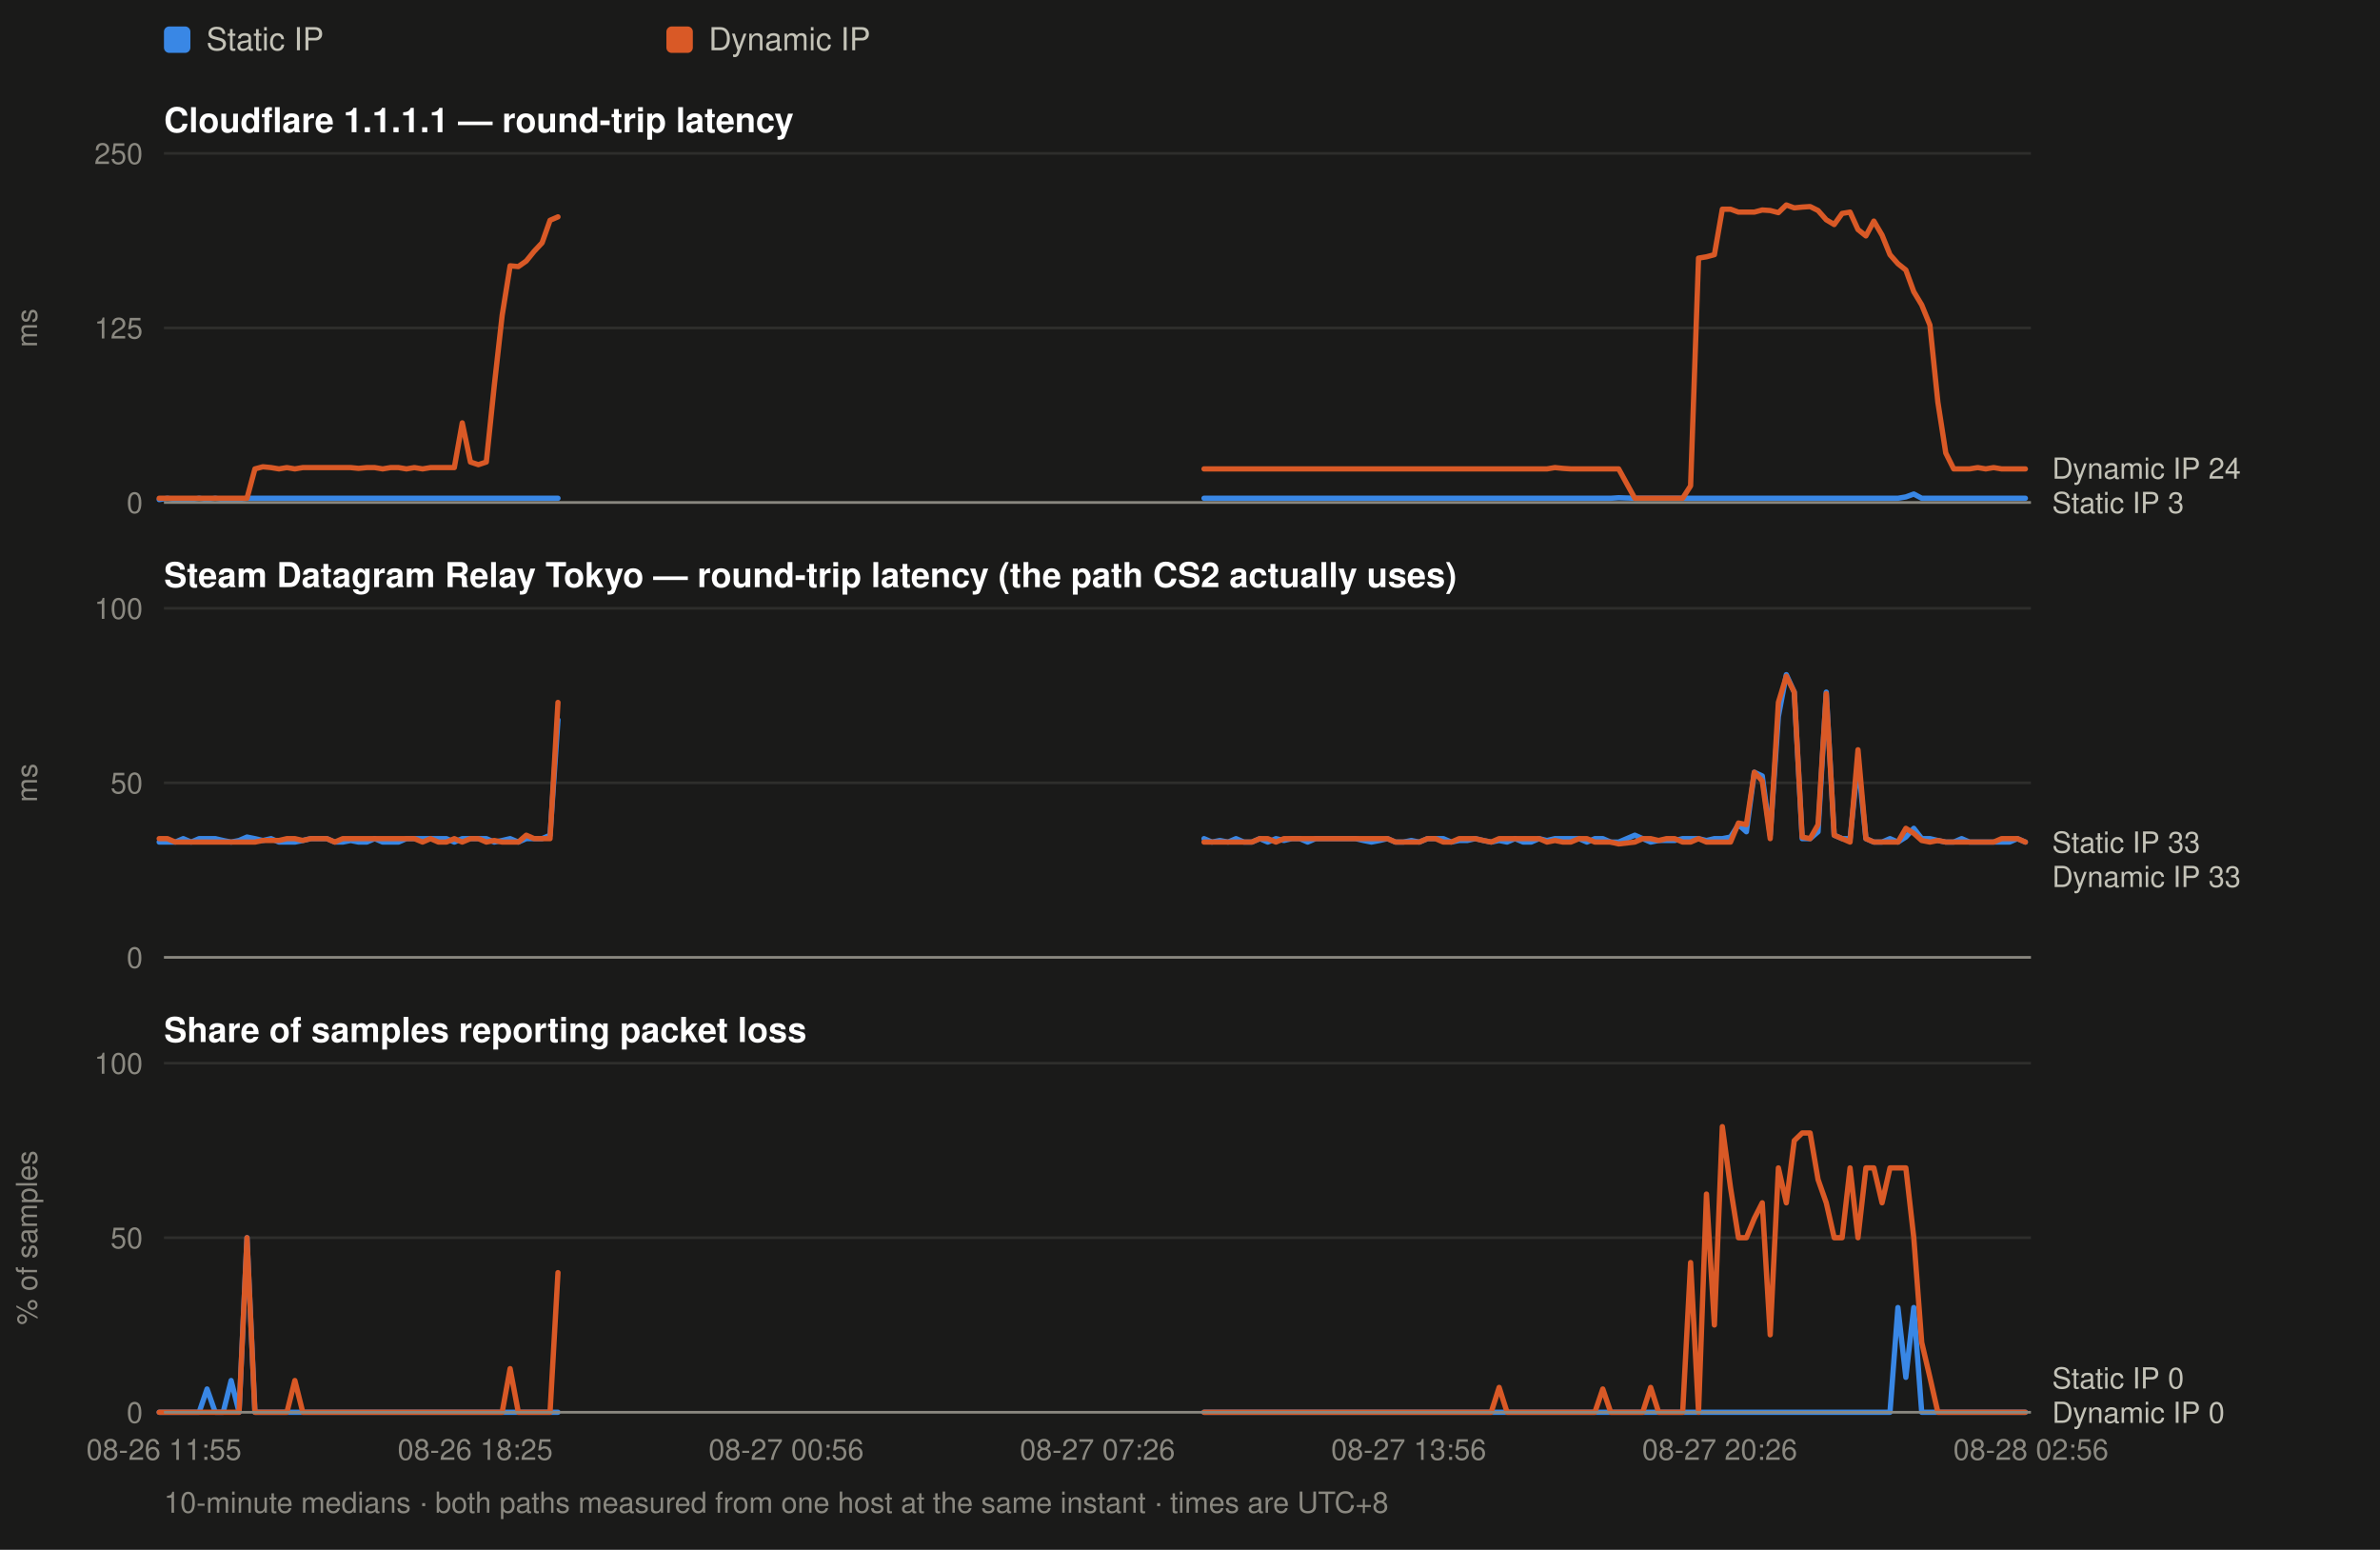
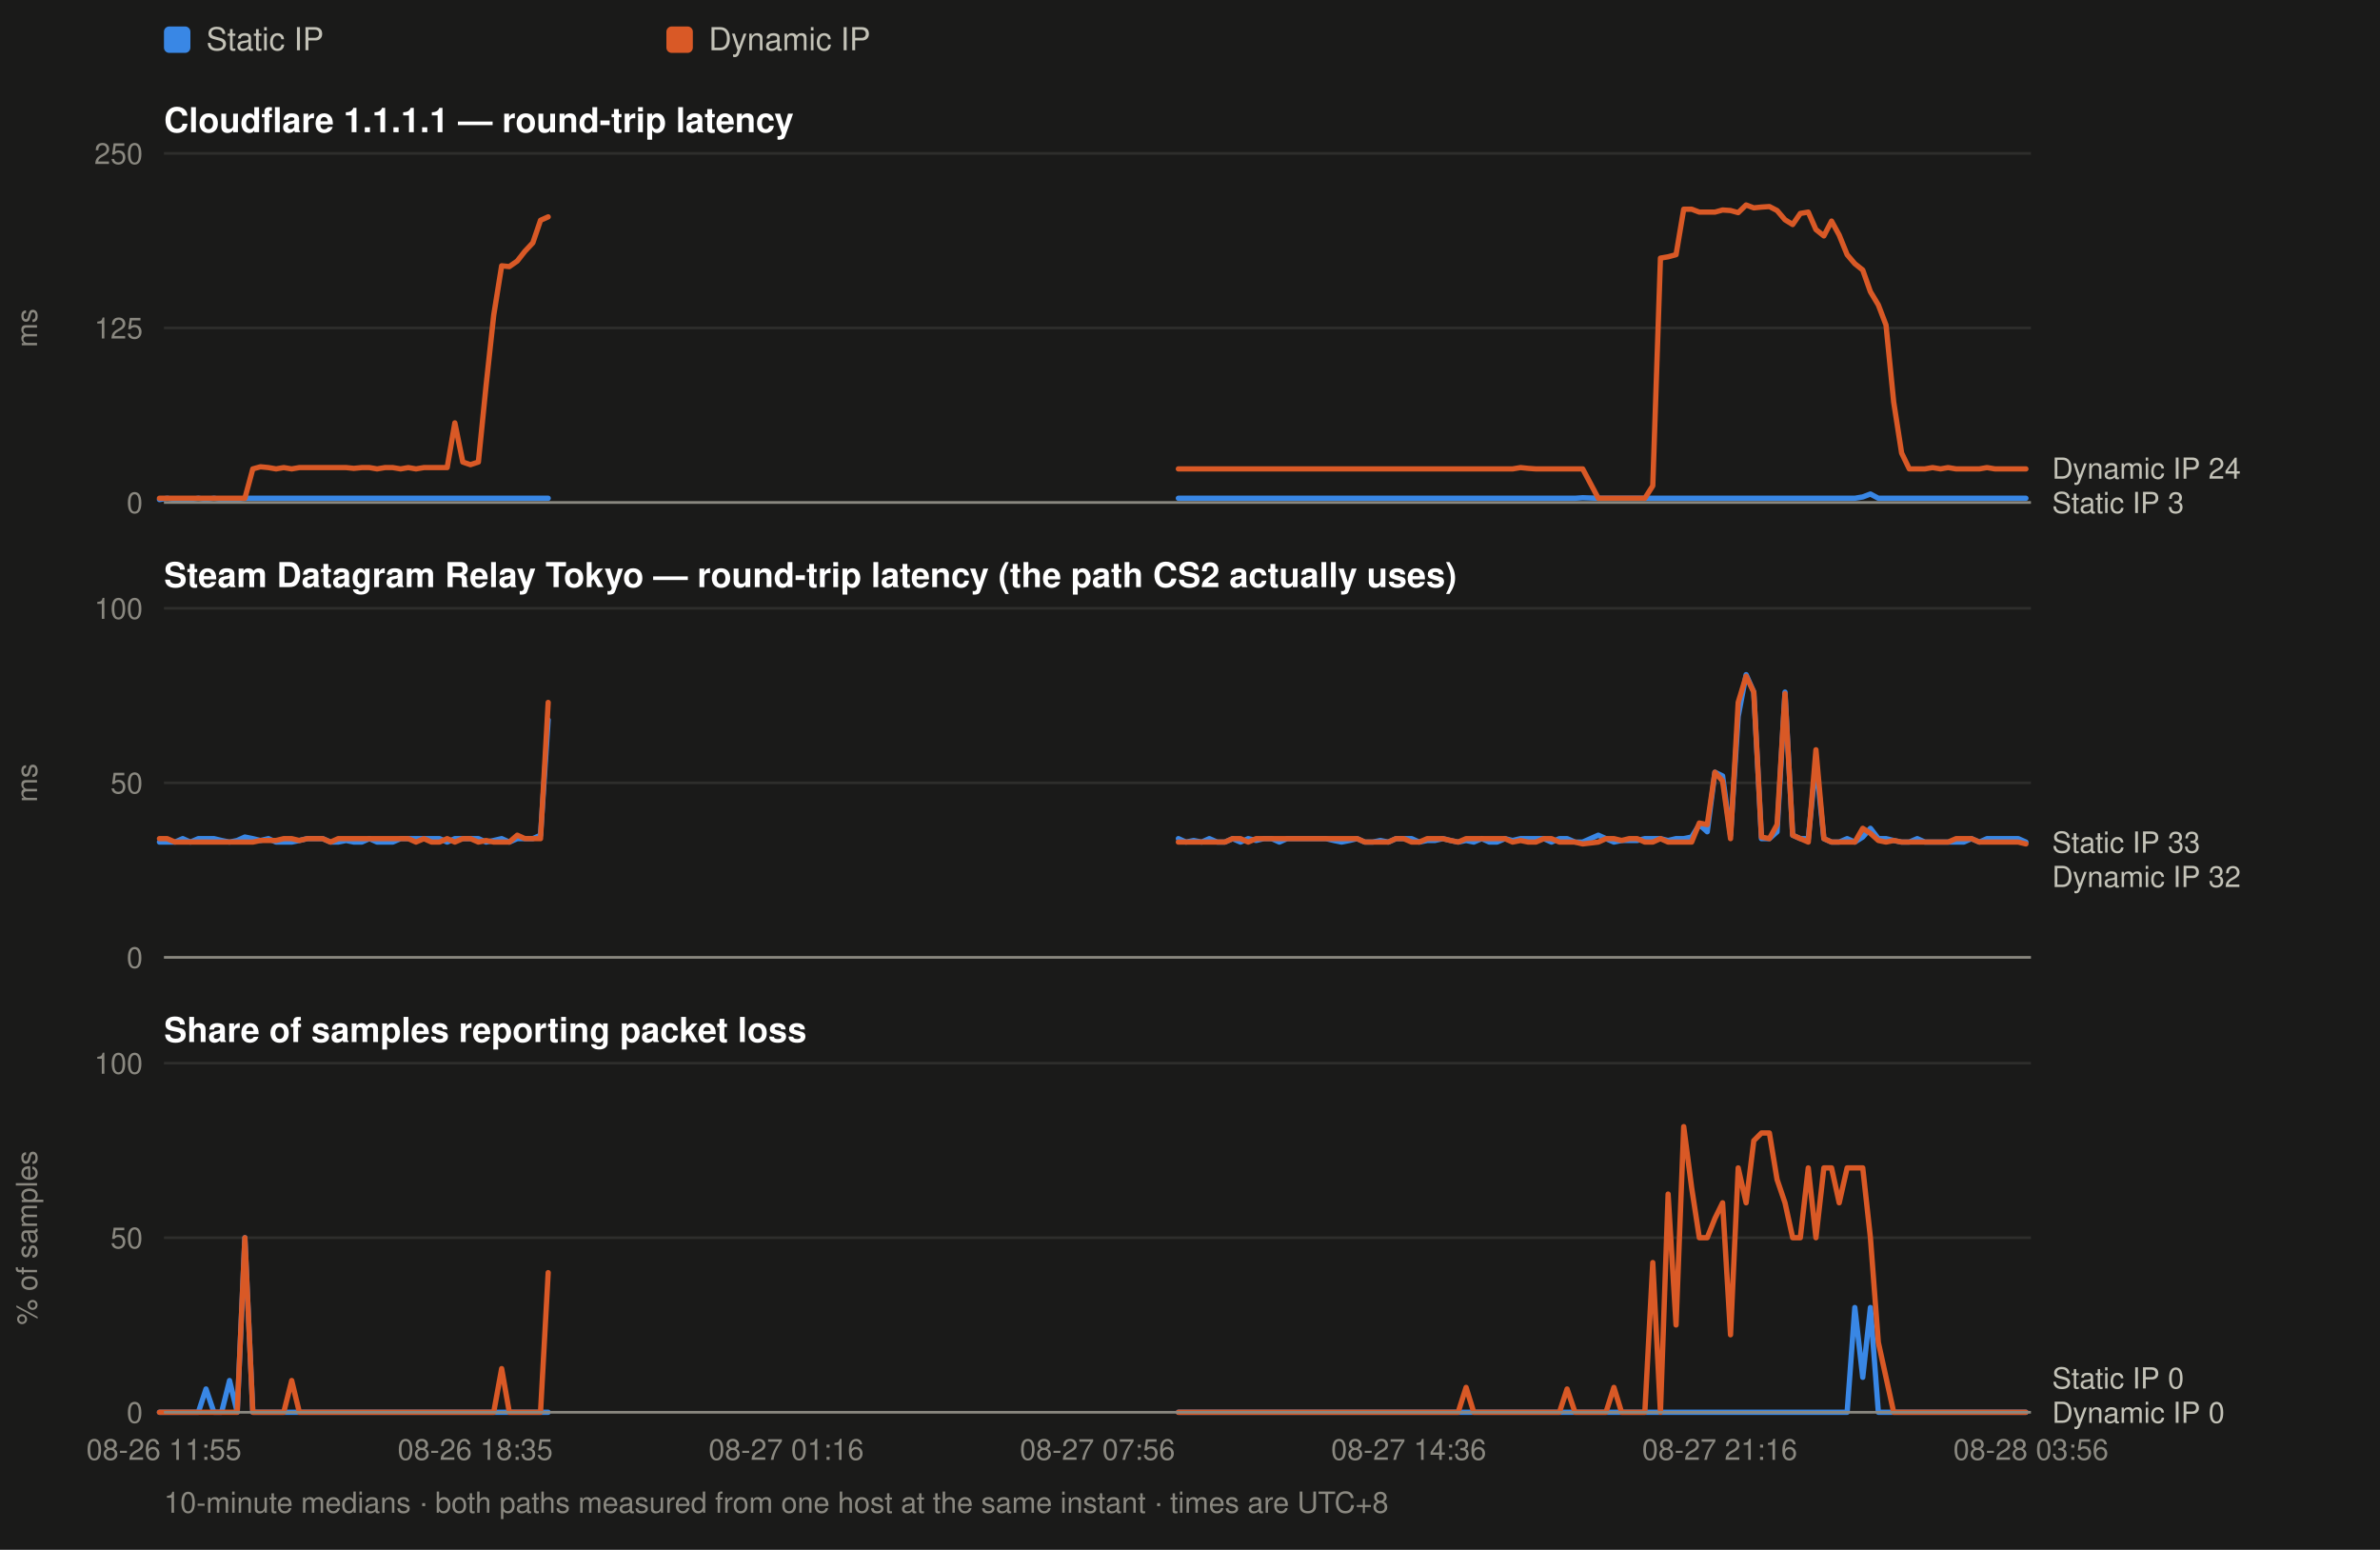
<svg xmlns="http://www.w3.org/2000/svg" width="900" height="586" viewBox="0 0 900 586" font-family="ui-sans-serif,-apple-system,Segoe UI,Helvetica,Arial,sans-serif">
  <rect width="900" height="586" fill="#1a1a19" />
  <rect x="62" y="10" width="10" height="10" rx="2" fill="#3987e5" />
  <text x="78" y="19" font-size="12" fill="#c3c2b7">Static IP</text>
  <rect x="252" y="10" width="10" height="10" rx="2" fill="#d95926" />
  <text x="268" y="19" font-size="12" fill="#c3c2b7">Dynamic IP</text>
  <text x="62" y="50" font-size="13" font-weight="600" fill="#ffffff">Cloudflare 1.1.1.1 — round-trip latency</text>
  <line x1="62" y1="190.0" x2="768" y2="190.0" stroke="#2e2e2c" stroke-width="1" />
  <text x="54" y="194.0" font-size="11" text-anchor="end" fill="#8a8880">0</text>
  <line x1="62" y1="124.0" x2="768" y2="124.0" stroke="#2e2e2c" stroke-width="1" />
  <text x="54" y="128.0" font-size="11" text-anchor="end" fill="#8a8880">125</text>
  <line x1="62" y1="58.0" x2="768" y2="58.0" stroke="#2e2e2c" stroke-width="1" />
  <text x="54" y="62.0" font-size="11" text-anchor="end" fill="#8a8880">250</text>
  <text x="14" y="124.0" font-size="11" fill="#8a8880" transform="rotate(-90 14 124.0)" text-anchor="middle">ms</text>
-   <path d="M60.2 188.9 L63.3 188.4 L66.3 188.9 L69.3 188.9 L72.3 188.9 L75.3 188.4 L78.3 188.9 L81.4 188.4 L84.4 188.9 L87.4 188.9 L90.4 188.9 L93.4 188.4 L96.4 188.4 L99.4 188.4 L102.5 188.4 L105.5 188.4 L108.5 188.4 L111.5 188.4 L114.5 188.4 L117.5 188.4 L120.6 188.4 L123.6 188.4 L126.6 188.4 L129.6 188.4 L132.6 188.4 L135.6 188.4 L138.7 188.4 L141.7 188.4 L144.7 188.4 L147.7 188.4 L150.7 188.4 L153.7 188.4 L156.7 188.4 L159.8 188.4 L162.8 188.4 L165.8 188.4 L168.8 188.4 L171.8 188.4 L174.8 188.4 L177.9 188.4 L180.9 188.4 L183.9 188.4 L186.9 188.4 L189.9 188.4 L192.9 188.4 L196.0 188.4 L199.0 188.4 L202.0 188.4 L205.0 188.4 L208.0 188.4 L211.0 188.4" fill="none" stroke="#3987e5" stroke-width="2" stroke-linejoin="round" stroke-linecap="round" />
-   <path d="M455.3 188.4 L458.3 188.4 L461.3 188.4 L464.4 188.4 L467.4 188.4 L470.4 188.4 L473.4 188.4 L476.4 188.4 L479.4 188.4 L482.5 188.4 L485.5 188.4 L488.5 188.4 L491.5 188.4 L494.5 188.4 L497.5 188.4 L500.6 188.4 L503.6 188.4 L506.6 188.4 L509.6 188.4 L512.6 188.4 L515.6 188.4 L518.6 188.4 L521.7 188.4 L524.7 188.4 L527.7 188.4 L530.7 188.4 L533.7 188.4 L536.7 188.4 L539.8 188.4 L542.8 188.4 L545.8 188.4 L548.8 188.4 L551.8 188.4 L554.8 188.4 L557.9 188.4 L560.9 188.4 L563.9 188.4 L566.9 188.4 L569.9 188.4 L572.9 188.4 L576.0 188.4 L579.0 188.4 L582.0 188.4 L585.0 188.4 L588.0 188.4 L591.0 188.4 L594.0 188.4 L597.1 188.4 L600.1 188.4 L603.1 188.4 L606.1 188.4 L609.1 188.4 L612.1 188.2 L618.2 188.4 L621.2 188.4 L624.2 188.4 L627.2 188.4 L630.2 188.4 L633.3 188.4 L636.3 188.4 L639.3 188.4 L642.3 188.4 L645.3 188.4 L648.3 188.4 L651.3 188.4 L654.4 188.4 L657.4 188.4 L660.4 188.4 L663.4 188.4 L666.4 188.4 L669.4 188.4 L672.5 188.4 L675.5 188.4 L678.5 188.4 L681.5 188.4 L684.5 188.4 L687.5 188.4 L690.6 188.4 L693.6 188.4 L696.6 188.4 L699.6 188.4 L702.6 188.4 L705.6 188.4 L708.6 188.4 L711.7 188.4 L714.7 188.4 L717.7 188.4 L720.7 187.9 L723.7 186.8 L726.7 188.4 L729.8 188.4 L732.8 188.4 L735.8 188.4 L738.8 188.4 L741.8 188.4 L744.8 188.4 L747.9 188.4 L750.9 188.4 L753.9 188.4 L756.9 188.4 L759.9 188.4 L762.9 188.4 L765.9 188.4" fill="none" stroke="#3987e5" stroke-width="2" stroke-linejoin="round" stroke-linecap="round" />
-   <path d="M60.2 188.4 L63.3 188.4 L66.3 188.4 L69.3 188.4 L72.3 188.4 L75.3 188.4 L78.3 188.4 L81.4 188.4 L84.4 188.4 L87.4 188.4 L90.4 188.4 L93.4 188.4 L96.4 177.3 L99.4 176.5 L102.5 176.8 L105.5 177.3 L108.5 176.8 L111.5 177.3 L114.5 176.8 L117.5 176.8 L120.6 176.8 L123.6 176.8 L126.6 176.8 L129.6 176.8 L132.6 176.8 L135.6 177.1 L138.7 176.8 L141.7 176.8 L144.7 177.3 L147.7 176.8 L150.7 176.8 L153.7 177.3 L156.7 176.8 L159.8 177.3 L162.8 176.8 L165.8 176.8 L168.8 176.8 L171.8 176.8 L174.8 159.9 L177.9 174.7 L180.9 175.7 L183.9 174.7 L186.9 145.9 L189.9 119.2 L192.9 100.5 L196.0 100.8 L199.0 98.7 L202.0 95.0 L205.0 91.8 L208.0 83.3 L211.0 82.0" fill="none" stroke="#d95926" stroke-width="2" stroke-linejoin="round" stroke-linecap="round" />
-   <path d="M455.3 177.3 L458.3 177.3 L461.3 177.3 L464.4 177.3 L467.4 177.3 L470.4 177.3 L473.4 177.3 L476.4 177.3 L479.4 177.3 L482.5 177.3 L485.5 177.3 L488.5 177.3 L491.5 177.3 L494.5 177.3 L497.5 177.3 L500.6 177.3 L503.6 177.3 L506.6 177.3 L509.6 177.3 L512.6 177.3 L515.6 177.3 L518.6 177.3 L521.7 177.3 L524.7 177.3 L527.7 177.3 L530.7 177.3 L533.7 177.3 L536.7 177.3 L539.8 177.3 L542.8 177.3 L545.8 177.3 L548.8 177.3 L551.8 177.3 L554.8 177.3 L557.9 177.3 L560.9 177.3 L563.9 177.3 L566.9 177.3 L569.9 177.3 L572.9 177.3 L576.0 177.3 L579.0 177.3 L582.0 177.3 L585.0 177.3 L588.0 176.8 L591.0 177.1 L594.0 177.3 L597.1 177.3 L600.1 177.3 L603.1 177.3 L606.1 177.3 L609.1 177.3 L612.1 177.3 L618.2 188.4 L621.2 188.4 L624.2 188.4 L627.2 188.4 L630.2 188.4 L633.3 188.4 L636.3 188.4 L639.3 183.7 L642.3 97.6 L645.3 97.1 L648.3 96.3 L651.3 79.1 L654.4 79.1 L657.4 80.2 L660.4 80.2 L663.4 80.2 L666.4 79.4 L669.4 79.6 L672.5 80.4 L675.5 77.5 L678.5 78.6 L681.5 78.3 L684.5 78.1 L687.5 79.6 L690.6 83.1 L693.6 84.9 L696.6 80.7 L699.6 80.2 L702.6 86.8 L705.6 89.2 L708.6 83.6 L711.7 88.9 L714.7 96.3 L717.7 99.7 L720.7 102.1 L723.7 110.3 L726.7 115.3 L729.8 122.9 L732.8 152.0 L735.8 171.3 L738.8 177.3 L741.8 177.3 L744.8 177.3 L747.9 176.8 L750.9 177.3 L753.9 176.8 L756.9 177.3 L759.9 177.3 L762.9 177.3 L765.9 177.3" fill="none" stroke="#d95926" stroke-width="2" stroke-linejoin="round" stroke-linecap="round" />
+   <path d="M60.3 188.9 L63.2 188.4 L66.2 188.9 L69.1 188.9 L72.0 188.9 L75.0 188.4 L77.9 188.9 L80.9 188.4 L83.8 188.9 L86.8 188.9 L89.7 188.9 L92.6 188.4 L95.6 188.4 L98.5 188.4 L101.5 188.4 L104.4 188.4 L107.3 188.4 L110.3 188.4 L113.2 188.4 L116.2 188.4 L119.1 188.4 L122.0 188.4 L125.0 188.4 L127.9 188.4 L130.9 188.4 L133.8 188.4 L136.8 188.4 L139.7 188.4 L142.6 188.4 L145.6 188.4 L148.5 188.4 L151.5 188.4 L154.4 188.4 L157.3 188.4 L160.3 188.4 L163.2 188.4 L166.2 188.4 L169.1 188.4 L172.0 188.4 L175.0 188.4 L177.9 188.4 L180.9 188.4 L183.8 188.4 L186.7 188.4 L189.7 188.4 L192.6 188.4 L195.6 188.4 L198.5 188.4 L201.5 188.4 L204.4 188.4 L207.3 188.4" fill="none" stroke="#3987e5" stroke-width="2" stroke-linejoin="round" stroke-linecap="round" />
+   <path d="M445.6 188.4 L448.5 188.4 L451.4 188.4 L454.4 188.4 L457.3 188.4 L460.3 188.4 L463.2 188.4 L466.1 188.4 L469.1 188.4 L472.0 188.4 L475.0 188.4 L477.9 188.4 L480.9 188.4 L483.8 188.4 L486.7 188.4 L489.7 188.4 L492.6 188.4 L495.6 188.4 L498.5 188.4 L501.4 188.4 L504.4 188.4 L507.3 188.4 L510.3 188.4 L513.2 188.4 L516.1 188.4 L519.1 188.4 L522.0 188.4 L525.0 188.4 L527.9 188.4 L530.8 188.4 L533.8 188.4 L536.7 188.4 L539.7 188.4 L542.6 188.4 L545.6 188.4 L548.5 188.4 L551.4 188.4 L554.4 188.4 L557.3 188.4 L560.3 188.4 L563.2 188.4 L566.1 188.4 L569.1 188.4 L572.0 188.4 L575.0 188.4 L577.9 188.4 L580.8 188.4 L583.8 188.4 L586.7 188.4 L589.7 188.4 L592.6 188.4 L595.6 188.4 L598.5 188.2 L604.4 188.4 L607.3 188.4 L610.3 188.4 L613.2 188.4 L616.1 188.4 L619.1 188.4 L622.0 188.4 L625.0 188.4 L627.9 188.4 L630.8 188.4 L633.8 188.4 L636.7 188.4 L639.7 188.4 L642.6 188.4 L645.6 188.4 L648.5 188.4 L651.4 188.4 L654.4 188.4 L657.3 188.4 L660.3 188.4 L663.2 188.4 L666.1 188.4 L669.1 188.4 L672.0 188.4 L675.0 188.4 L677.9 188.4 L680.8 188.4 L683.8 188.4 L686.7 188.4 L689.7 188.4 L692.6 188.4 L695.5 188.4 L698.5 188.4 L701.4 188.4 L704.4 187.9 L707.3 186.8 L710.3 188.4 L713.2 188.4 L716.1 188.4 L719.1 188.4 L722.0 188.4 L725.0 188.4 L727.9 188.4 L730.8 188.4 L733.8 188.4 L736.7 188.4 L739.7 188.4 L742.6 188.4 L745.5 188.4 L748.5 188.4 L751.4 188.4 L754.4 188.4 L757.3 188.4 L760.3 188.4 L763.2 188.4 L766.1 188.4" fill="none" stroke="#3987e5" stroke-width="2" stroke-linejoin="round" stroke-linecap="round" />
+   <path d="M60.3 188.4 L63.2 188.4 L66.2 188.4 L69.1 188.4 L72.0 188.4 L75.0 188.4 L77.9 188.4 L80.9 188.4 L83.8 188.4 L86.8 188.4 L89.7 188.4 L92.6 188.4 L95.6 177.3 L98.5 176.5 L101.5 176.8 L104.4 177.3 L107.3 176.8 L110.3 177.3 L113.2 176.8 L116.2 176.8 L119.1 176.8 L122.0 176.8 L125.0 176.8 L127.9 176.8 L130.9 176.8 L133.8 177.1 L136.8 176.8 L139.7 176.8 L142.6 177.3 L145.6 176.8 L148.5 176.8 L151.5 177.3 L154.4 176.8 L157.3 177.3 L160.3 176.8 L163.2 176.8 L166.2 176.8 L169.1 176.8 L172.0 159.9 L175.0 174.7 L177.9 175.7 L180.9 174.7 L183.8 145.9 L186.7 119.2 L189.7 100.5 L192.6 100.8 L195.6 98.7 L198.5 95.0 L201.5 91.8 L204.4 83.3 L207.3 82.0" fill="none" stroke="#d95926" stroke-width="2" stroke-linejoin="round" stroke-linecap="round" />
+   <path d="M445.6 177.3 L448.5 177.3 L451.4 177.3 L454.4 177.3 L457.3 177.3 L460.3 177.3 L463.2 177.3 L466.1 177.3 L469.1 177.3 L472.0 177.3 L475.0 177.3 L477.9 177.3 L480.9 177.3 L483.8 177.3 L486.7 177.3 L489.7 177.3 L492.6 177.3 L495.6 177.3 L498.5 177.3 L501.4 177.3 L504.4 177.3 L507.3 177.3 L510.3 177.3 L513.2 177.3 L516.1 177.3 L519.1 177.3 L522.0 177.3 L525.0 177.3 L527.9 177.3 L530.8 177.3 L533.8 177.3 L536.7 177.3 L539.7 177.3 L542.6 177.3 L545.6 177.3 L548.5 177.3 L551.4 177.3 L554.4 177.3 L557.3 177.3 L560.3 177.3 L563.2 177.3 L566.1 177.3 L569.1 177.3 L572.0 177.3 L575.0 176.8 L577.9 177.1 L580.8 177.3 L583.8 177.3 L586.7 177.3 L589.7 177.3 L592.6 177.3 L595.6 177.3 L598.5 177.3 L604.4 188.4 L607.3 188.4 L610.3 188.4 L613.2 188.4 L616.1 188.4 L619.1 188.4 L622.0 188.4 L625.0 183.7 L627.9 97.6 L630.8 97.1 L633.8 96.3 L636.7 79.1 L639.7 79.1 L642.6 80.2 L645.6 80.2 L648.5 80.2 L651.4 79.4 L654.4 79.6 L657.3 80.4 L660.3 77.5 L663.2 78.6 L666.1 78.3 L669.1 78.1 L672.0 79.6 L675.0 83.1 L677.9 84.9 L680.8 80.7 L683.8 80.2 L686.7 86.8 L689.7 89.2 L692.6 83.6 L695.5 88.9 L698.5 96.3 L701.4 99.7 L704.4 102.1 L707.3 110.3 L710.3 115.3 L713.2 122.9 L716.1 152.0 L719.1 171.3 L722.0 177.3 L725.0 177.3 L727.9 177.3 L730.8 176.8 L733.8 177.3 L736.7 176.8 L739.7 177.3 L742.6 177.3 L745.5 177.3 L748.5 177.3 L751.4 176.8 L754.4 177.3 L757.3 177.3 L760.3 177.3 L763.2 177.3 L766.1 177.3" fill="none" stroke="#d95926" stroke-width="2" stroke-linejoin="round" stroke-linecap="round" />
  <text x="776" y="181.0" font-size="11" fill="#c3c2b7">Dynamic IP 24</text>
  <text x="776" y="194.0" font-size="11" fill="#c3c2b7">Static IP 3</text>
  <line x1="62" y1="190" x2="768" y2="190" stroke="#8a8880" stroke-width="1" />
  <text x="62" y="222" font-size="13" font-weight="600" fill="#ffffff">Steam Datagram Relay Tokyo — round-trip latency (the path CS2 actually uses)</text>
  <line x1="62" y1="362.0" x2="768" y2="362.0" stroke="#2e2e2c" stroke-width="1" />
  <text x="54" y="366.0" font-size="11" text-anchor="end" fill="#8a8880">0</text>
  <line x1="62" y1="296.0" x2="768" y2="296.0" stroke="#2e2e2c" stroke-width="1" />
  <text x="54" y="300.0" font-size="11" text-anchor="end" fill="#8a8880">50</text>
  <line x1="62" y1="230.0" x2="768" y2="230.0" stroke="#2e2e2c" stroke-width="1" />
  <text x="54" y="234.0" font-size="11" text-anchor="end" fill="#8a8880">100</text>
  <text x="14" y="296.0" font-size="11" fill="#8a8880" transform="rotate(-90 14 296.0)" text-anchor="middle">ms</text>
-   <path d="M60.2 318.4 L63.3 318.4 L66.3 318.4 L69.3 317.1 L72.3 318.4 L75.3 317.1 L78.3 317.1 L81.4 317.1 L84.4 317.8 L87.4 318.4 L90.4 317.8 L93.4 316.5 L96.4 317.1 L99.4 317.8 L102.5 317.1 L105.5 318.4 L108.5 318.4 L111.5 318.4 L114.5 317.8 L117.5 317.1 L120.6 317.1 L123.6 317.1 L126.6 318.4 L129.6 318.4 L132.6 317.8 L135.6 318.4 L138.7 318.4 L141.7 317.1 L144.7 318.4 L147.7 318.4 L150.7 318.4 L153.7 317.1 L156.7 317.1 L159.8 317.1 L162.8 317.1 L165.8 317.1 L168.8 317.1 L171.8 318.4 L174.8 317.1 L177.9 317.1 L180.9 317.1 L183.9 317.1 L186.9 318.4 L189.9 317.8 L192.9 317.1 L196.0 318.4 L199.0 317.1 L202.0 317.1 L205.0 317.1 L208.0 315.8 L211.0 272.2" fill="none" stroke="#3987e5" stroke-width="2" stroke-linejoin="round" stroke-linecap="round" />
-   <path d="M455.3 317.1 L458.3 318.4 L461.3 317.8 L464.4 318.4 L467.4 317.1 L470.4 318.4 L473.4 318.4 L476.4 317.1 L479.4 318.4 L482.5 317.1 L485.5 317.8 L488.5 317.1 L491.5 317.1 L494.5 318.4 L497.5 317.1 L500.6 317.1 L503.6 317.1 L506.6 317.1 L509.6 317.1 L512.6 317.1 L515.6 317.8 L518.6 318.4 L521.7 317.8 L524.7 317.1 L527.7 318.4 L530.7 318.4 L533.7 317.8 L536.7 318.4 L539.8 317.1 L542.8 317.1 L545.8 317.1 L548.8 318.4 L551.8 317.8 L554.8 317.8 L557.9 317.1 L560.9 317.8 L563.9 318.4 L566.9 317.8 L569.9 318.4 L572.9 317.1 L576.0 318.4 L579.0 318.4 L582.0 317.1 L585.0 317.8 L588.0 317.1 L591.0 317.1 L594.0 317.1 L597.1 317.1 L600.1 318.4 L603.1 317.1 L606.1 317.1 L609.1 318.4 L612.1 318.4 L618.2 315.8 L621.2 317.1 L624.2 318.4 L627.2 317.8 L630.2 317.8 L633.3 317.8 L636.3 317.1 L639.3 317.1 L642.3 317.1 L645.3 317.8 L648.3 317.1 L651.3 317.1 L654.4 316.5 L657.4 311.8 L660.4 314.5 L663.4 292.0 L666.4 293.4 L669.4 315.8 L672.5 270.9 L675.5 255.1 L678.5 261.7 L681.5 317.1 L684.5 317.1 L687.5 314.5 L690.6 261.7 L693.6 315.8 L696.6 317.1 L699.6 317.1 L702.6 288.1 L705.6 317.1 L708.6 318.4 L711.7 318.4 L714.7 317.1 L717.7 318.4 L720.7 316.5 L723.7 313.2 L726.7 317.1 L729.8 317.1 L732.8 317.8 L735.8 318.4 L738.8 318.4 L741.8 317.1 L744.8 318.4 L747.9 318.4 L750.9 318.4 L753.9 318.4 L756.9 318.4 L759.9 318.4 L762.9 317.1 L765.9 318.4" fill="none" stroke="#3987e5" stroke-width="2" stroke-linejoin="round" stroke-linecap="round" />
-   <path d="M60.2 317.1 L63.3 317.1 L66.3 318.4 L69.3 318.4 L72.3 318.4 L75.3 318.4 L78.3 318.4 L81.4 318.4 L84.4 318.4 L87.4 318.4 L90.4 318.4 L93.4 318.4 L96.4 318.4 L99.4 317.8 L102.5 317.8 L105.5 317.8 L108.5 317.1 L111.5 317.1 L114.5 317.8 L117.5 317.1 L120.6 317.1 L123.6 317.1 L126.6 318.4 L129.6 317.1 L132.6 317.1 L135.6 317.1 L138.7 317.1 L141.7 317.1 L144.7 317.1 L147.7 317.1 L150.7 317.1 L153.7 317.1 L156.7 317.1 L159.8 318.4 L162.8 317.1 L165.8 318.4 L168.8 318.4 L171.8 317.1 L174.8 318.4 L177.9 317.1 L180.9 317.1 L183.9 318.4 L186.9 317.8 L189.9 318.4 L192.9 318.4 L196.0 318.4 L199.0 315.8 L202.0 317.1 L205.0 317.1 L208.0 317.1 L211.0 265.6" fill="none" stroke="#d95926" stroke-width="2" stroke-linejoin="round" stroke-linecap="round" />
-   <path d="M455.3 318.4 L458.3 318.4 L461.3 318.4 L464.4 318.4 L467.4 318.4 L470.4 318.4 L473.4 318.4 L476.4 317.1 L479.4 317.1 L482.5 318.4 L485.5 317.1 L488.5 317.1 L491.5 317.1 L494.5 317.1 L497.5 317.1 L500.6 317.1 L503.6 317.1 L506.6 317.1 L509.6 317.1 L512.6 317.1 L515.6 317.1 L518.6 317.1 L521.7 317.1 L524.7 317.1 L527.7 318.4 L530.7 318.4 L533.7 318.4 L536.7 318.4 L539.8 317.1 L542.8 317.1 L545.8 318.4 L548.8 318.4 L551.8 317.1 L554.8 317.1 L557.9 317.1 L560.9 317.8 L563.9 318.4 L566.9 317.1 L569.9 317.1 L572.9 317.1 L576.0 317.1 L579.0 317.1 L582.0 317.1 L585.0 318.4 L588.0 317.8 L591.0 318.4 L594.0 318.4 L597.1 317.1 L600.1 317.1 L603.1 318.4 L606.1 318.4 L609.1 318.4 L612.1 319.1 L618.2 318.4 L621.2 317.1 L624.2 317.1 L627.2 317.8 L630.2 317.1 L633.3 317.1 L636.3 318.4 L639.3 318.4 L642.3 317.1 L645.3 318.4 L648.3 318.4 L651.3 318.4 L654.4 318.4 L657.4 311.2 L660.4 311.8 L663.4 292.0 L666.4 295.3 L669.4 317.1 L672.5 265.6 L675.5 255.7 L678.5 261.7 L681.5 316.5 L684.5 317.1 L687.5 311.8 L690.6 262.3 L693.6 315.8 L696.6 317.1 L699.6 318.4 L702.6 283.5 L705.6 317.1 L708.6 318.4 L711.7 318.4 L714.7 318.4 L717.7 318.4 L720.7 313.2 L723.7 315.1 L726.7 317.8 L729.8 318.4 L732.8 317.8 L735.8 318.4 L738.8 318.4 L741.8 318.4 L744.8 318.4 L747.9 318.4 L750.9 318.4 L753.9 318.4 L756.9 317.1 L759.9 317.1 L762.9 317.1 L765.9 318.4" fill="none" stroke="#d95926" stroke-width="2" stroke-linejoin="round" stroke-linecap="round" />
+   <path d="M60.3 318.4 L63.2 318.4 L66.2 318.4 L69.1 317.1 L72.0 318.4 L75.0 317.1 L77.9 317.1 L80.9 317.1 L83.8 317.8 L86.8 318.4 L89.7 317.8 L92.6 316.5 L95.6 317.1 L98.5 317.8 L101.5 317.1 L104.4 318.4 L107.3 318.4 L110.3 318.4 L113.2 317.8 L116.2 317.1 L119.1 317.1 L122.0 317.1 L125.0 318.4 L127.9 318.4 L130.9 317.8 L133.8 318.4 L136.8 318.4 L139.7 317.1 L142.6 318.4 L145.6 318.4 L148.5 318.4 L151.5 317.1 L154.4 317.1 L157.3 317.1 L160.3 317.1 L163.2 317.1 L166.2 317.1 L169.1 318.4 L172.0 317.1 L175.0 317.1 L177.9 317.1 L180.9 317.1 L183.8 318.4 L186.7 317.8 L189.7 317.1 L192.6 318.4 L195.6 317.1 L198.5 317.1 L201.5 317.1 L204.4 315.8 L207.3 272.2" fill="none" stroke="#3987e5" stroke-width="2" stroke-linejoin="round" stroke-linecap="round" />
+   <path d="M445.6 317.1 L448.5 318.4 L451.4 317.8 L454.4 318.4 L457.3 317.1 L460.3 318.4 L463.2 318.4 L466.1 317.1 L469.1 318.4 L472.0 317.1 L475.0 317.8 L477.9 317.1 L480.9 317.1 L483.8 318.4 L486.7 317.1 L489.7 317.1 L492.6 317.1 L495.6 317.1 L498.5 317.1 L501.4 317.1 L504.4 317.8 L507.3 318.4 L510.3 317.8 L513.2 317.1 L516.1 318.4 L519.1 318.4 L522.0 317.8 L525.0 318.4 L527.9 317.1 L530.8 317.1 L533.8 317.1 L536.7 318.4 L539.7 317.8 L542.6 317.8 L545.6 317.1 L548.5 317.8 L551.4 318.4 L554.4 317.8 L557.3 318.4 L560.3 317.1 L563.2 318.4 L566.1 318.4 L569.1 317.1 L572.0 317.8 L575.0 317.1 L577.9 317.1 L580.8 317.1 L583.8 317.1 L586.7 318.4 L589.7 317.1 L592.6 317.1 L595.6 318.4 L598.5 318.4 L604.4 315.8 L607.3 317.1 L610.3 318.4 L613.2 317.8 L616.1 317.8 L619.1 317.8 L622.0 317.1 L625.0 317.1 L627.9 317.1 L630.8 317.8 L633.8 317.1 L636.7 317.1 L639.7 316.5 L642.6 311.8 L645.6 314.5 L648.5 292.0 L651.4 293.4 L654.4 315.8 L657.3 270.9 L660.3 255.1 L663.2 261.7 L666.1 317.1 L669.1 317.1 L672.0 314.5 L675.0 261.7 L677.9 315.8 L680.8 317.1 L683.8 317.1 L686.7 288.1 L689.7 317.1 L692.6 318.4 L695.5 318.4 L698.5 317.1 L701.4 318.4 L704.4 316.5 L707.3 313.2 L710.3 317.1 L713.2 317.1 L716.1 317.8 L719.1 318.4 L722.0 318.4 L725.0 317.1 L727.9 318.4 L730.8 318.4 L733.8 318.4 L736.7 318.4 L739.7 318.4 L742.6 318.4 L745.5 317.1 L748.5 318.4 L751.4 317.1 L754.4 317.1 L757.3 317.1 L760.3 317.1 L763.2 317.1 L766.1 318.4" fill="none" stroke="#3987e5" stroke-width="2" stroke-linejoin="round" stroke-linecap="round" />
+   <path d="M60.3 317.1 L63.2 317.1 L66.2 318.4 L69.1 318.4 L72.0 318.4 L75.0 318.4 L77.9 318.4 L80.9 318.4 L83.8 318.4 L86.8 318.4 L89.7 318.4 L92.6 318.4 L95.6 318.4 L98.5 317.8 L101.5 317.8 L104.4 317.8 L107.3 317.1 L110.3 317.1 L113.2 317.8 L116.2 317.1 L119.1 317.1 L122.0 317.1 L125.0 318.4 L127.9 317.1 L130.9 317.1 L133.8 317.1 L136.8 317.1 L139.7 317.1 L142.6 317.1 L145.6 317.1 L148.5 317.1 L151.5 317.1 L154.4 317.1 L157.3 318.4 L160.3 317.1 L163.2 318.4 L166.2 318.4 L169.1 317.1 L172.0 318.4 L175.0 317.1 L177.9 317.1 L180.9 318.4 L183.8 317.8 L186.7 318.4 L189.7 318.4 L192.6 318.4 L195.6 315.8 L198.5 317.1 L201.5 317.1 L204.4 317.1 L207.3 265.6" fill="none" stroke="#d95926" stroke-width="2" stroke-linejoin="round" stroke-linecap="round" />
+   <path d="M445.6 318.4 L448.5 318.4 L451.4 318.4 L454.4 318.4 L457.3 318.4 L460.3 318.4 L463.2 318.4 L466.1 317.1 L469.1 317.1 L472.0 318.4 L475.0 317.1 L477.9 317.1 L480.9 317.1 L483.8 317.1 L486.7 317.1 L489.7 317.1 L492.6 317.1 L495.6 317.1 L498.5 317.1 L501.4 317.1 L504.4 317.1 L507.3 317.1 L510.3 317.1 L513.2 317.1 L516.1 318.4 L519.1 318.4 L522.0 318.4 L525.0 318.4 L527.9 317.1 L530.8 317.1 L533.8 318.4 L536.7 318.4 L539.7 317.1 L542.6 317.1 L545.6 317.1 L548.5 317.8 L551.4 318.4 L554.4 317.1 L557.3 317.1 L560.3 317.1 L563.2 317.1 L566.1 317.1 L569.1 317.1 L572.0 318.4 L575.0 317.8 L577.9 318.4 L580.8 318.4 L583.8 317.1 L586.7 317.1 L589.7 318.4 L592.6 318.4 L595.6 318.4 L598.5 319.1 L604.4 318.4 L607.3 317.1 L610.3 317.1 L613.2 317.8 L616.1 317.1 L619.1 317.1 L622.0 318.4 L625.0 318.4 L627.9 317.1 L630.8 318.4 L633.8 318.4 L636.7 318.4 L639.7 318.4 L642.6 311.2 L645.6 311.8 L648.5 292.0 L651.4 295.3 L654.4 317.1 L657.3 265.6 L660.3 255.7 L663.2 261.7 L666.1 316.5 L669.1 317.1 L672.0 311.8 L675.0 262.3 L677.9 315.8 L680.8 317.1 L683.8 318.4 L686.7 283.5 L689.7 317.1 L692.6 318.4 L695.5 318.4 L698.5 318.4 L701.4 318.4 L704.4 313.2 L707.3 315.1 L710.3 317.8 L713.2 318.4 L716.1 317.8 L719.1 318.4 L722.0 318.4 L725.0 318.4 L727.9 318.4 L730.8 318.4 L733.8 318.4 L736.7 318.4 L739.7 317.1 L742.6 317.1 L745.5 317.1 L748.5 318.4 L751.4 318.4 L754.4 318.4 L757.3 318.4 L760.3 318.4 L763.2 318.4 L766.1 319.1" fill="none" stroke="#d95926" stroke-width="2" stroke-linejoin="round" stroke-linecap="round" />
  <text x="776" y="322.4" font-size="11" fill="#c3c2b7">Static IP 33</text>
-   <text x="776" y="335.4" font-size="11" fill="#c3c2b7">Dynamic IP 33</text>
+   <text x="776" y="335.4" font-size="11" fill="#c3c2b7">Dynamic IP 32</text>
  <line x1="62" y1="362" x2="768" y2="362" stroke="#8a8880" stroke-width="1" />
  <text x="62" y="394" font-size="13" font-weight="600" fill="#ffffff">Share of samples reporting packet loss</text>
  <line x1="62" y1="534.0" x2="768" y2="534.0" stroke="#2e2e2c" stroke-width="1" />
  <text x="54" y="538.0" font-size="11" text-anchor="end" fill="#8a8880">0</text>
  <line x1="62" y1="468.0" x2="768" y2="468.0" stroke="#2e2e2c" stroke-width="1" />
  <text x="54" y="472.0" font-size="11" text-anchor="end" fill="#8a8880">50</text>
  <line x1="62" y1="402.0" x2="768" y2="402.0" stroke="#2e2e2c" stroke-width="1" />
  <text x="54" y="406.0" font-size="11" text-anchor="end" fill="#8a8880">100</text>
  <text x="14" y="468.0" font-size="11" fill="#8a8880" transform="rotate(-90 14 468.0)" text-anchor="middle">% of samples</text>
-   <path d="M60.2 534.0 L63.3 534.0 L66.3 534.0 L69.3 534.0 L72.3 534.0 L75.3 534.0 L78.3 525.2 L81.4 534.0 L84.4 534.0 L87.4 522.0 L90.4 534.0 L93.4 468.0 L96.4 534.0 L99.4 534.0 L102.5 534.0 L105.5 534.0 L108.5 534.0 L111.5 534.0 L114.5 534.0 L117.5 534.0 L120.6 534.0 L123.6 534.0 L126.6 534.0 L129.6 534.0 L132.6 534.0 L135.6 534.0 L138.7 534.0 L141.7 534.0 L144.7 534.0 L147.7 534.0 L150.7 534.0 L153.7 534.0 L156.7 534.0 L159.8 534.0 L162.8 534.0 L165.8 534.0 L168.8 534.0 L171.8 534.0 L174.8 534.0 L177.9 534.0 L180.9 534.0 L183.9 534.0 L186.9 534.0 L189.9 534.0 L192.9 534.0 L196.0 534.0 L199.0 534.0 L202.0 534.0 L205.0 534.0 L208.0 534.0 L211.0 534.0" fill="none" stroke="#3987e5" stroke-width="2" stroke-linejoin="round" stroke-linecap="round" />
-   <path d="M455.3 534.0 L458.3 534.0 L461.3 534.0 L464.4 534.0 L467.4 534.0 L470.4 534.0 L473.4 534.0 L476.4 534.0 L479.4 534.0 L482.5 534.0 L485.5 534.0 L488.5 534.0 L491.5 534.0 L494.5 534.0 L497.5 534.0 L500.6 534.0 L503.6 534.0 L506.6 534.0 L509.6 534.0 L512.6 534.0 L515.6 534.0 L518.6 534.0 L521.7 534.0 L524.7 534.0 L527.7 534.0 L530.7 534.0 L533.7 534.0 L536.7 534.0 L539.8 534.0 L542.8 534.0 L545.8 534.0 L548.8 534.0 L551.8 534.0 L554.8 534.0 L557.9 534.0 L560.9 534.0 L563.9 534.0 L566.9 534.0 L569.9 534.0 L572.9 534.0 L576.0 534.0 L579.0 534.0 L582.0 534.0 L585.0 534.0 L588.0 534.0 L591.0 534.0 L594.0 534.0 L597.1 534.0 L600.1 534.0 L603.1 534.0 L606.1 534.0 L609.1 534.0 L612.1 534.0 L618.2 534.0 L621.2 534.0 L624.2 534.0 L627.2 534.0 L630.2 534.0 L633.3 534.0 L636.3 534.0 L639.3 534.0 L642.3 534.0 L645.3 534.0 L648.3 534.0 L651.3 534.0 L654.4 534.0 L657.4 534.0 L660.4 534.0 L663.4 534.0 L666.4 534.0 L669.4 534.0 L672.5 534.0 L675.5 534.0 L678.5 534.0 L681.5 534.0 L684.5 534.0 L687.5 534.0 L690.6 534.0 L693.6 534.0 L696.6 534.0 L699.6 534.0 L702.6 534.0 L705.6 534.0 L708.6 534.0 L711.7 534.0 L714.7 534.0 L717.7 494.4 L720.7 520.8 L723.7 494.4 L726.7 534.0 L729.8 534.0 L732.8 534.0 L735.8 534.0 L738.8 534.0 L741.8 534.0 L744.8 534.0 L747.9 534.0 L750.9 534.0 L753.9 534.0 L756.9 534.0 L759.9 534.0 L762.9 534.0 L765.9 534.0" fill="none" stroke="#3987e5" stroke-width="2" stroke-linejoin="round" stroke-linecap="round" />
-   <path d="M60.2 534.0 L63.3 534.0 L66.3 534.0 L69.3 534.0 L72.3 534.0 L75.3 534.0 L78.3 534.0 L81.4 534.0 L84.4 534.0 L87.4 534.0 L90.4 534.0 L93.4 468.0 L96.4 534.0 L99.4 534.0 L102.5 534.0 L105.5 534.0 L108.5 534.0 L111.5 522.0 L114.5 534.0 L117.5 534.0 L120.6 534.0 L123.6 534.0 L126.6 534.0 L129.6 534.0 L132.6 534.0 L135.6 534.0 L138.7 534.0 L141.7 534.0 L144.7 534.0 L147.7 534.0 L150.7 534.0 L153.7 534.0 L156.7 534.0 L159.8 534.0 L162.8 534.0 L165.8 534.0 L168.8 534.0 L171.8 534.0 L174.8 534.0 L177.9 534.0 L180.9 534.0 L183.9 534.0 L186.9 534.0 L189.9 534.0 L192.9 517.5 L196.0 534.0 L199.0 534.0 L202.0 534.0 L205.0 534.0 L208.0 534.0 L211.0 481.2" fill="none" stroke="#d95926" stroke-width="2" stroke-linejoin="round" stroke-linecap="round" />
-   <path d="M455.3 534.0 L458.3 534.0 L461.3 534.0 L464.4 534.0 L467.4 534.0 L470.4 534.0 L473.4 534.0 L476.4 534.0 L479.4 534.0 L482.5 534.0 L485.5 534.0 L488.5 534.0 L491.5 534.0 L494.5 534.0 L497.5 534.0 L500.6 534.0 L503.6 534.0 L506.6 534.0 L509.6 534.0 L512.6 534.0 L515.6 534.0 L518.6 534.0 L521.7 534.0 L524.7 534.0 L527.7 534.0 L530.7 534.0 L533.7 534.0 L536.7 534.0 L539.8 534.0 L542.8 534.0 L545.8 534.0 L548.8 534.0 L551.8 534.0 L554.8 534.0 L557.9 534.0 L560.9 534.0 L563.9 534.0 L566.9 524.6 L569.9 534.0 L572.9 534.0 L576.0 534.0 L579.0 534.0 L582.0 534.0 L585.0 534.0 L588.0 534.0 L591.0 534.0 L594.0 534.0 L597.1 534.0 L600.1 534.0 L603.1 534.0 L606.1 525.2 L609.1 534.0 L612.1 534.0 L618.2 534.0 L621.2 534.0 L624.2 524.6 L627.2 534.0 L630.2 534.0 L633.3 534.0 L636.3 534.0 L639.3 477.4 L642.3 534.0 L645.3 451.5 L648.3 501.0 L651.3 426.0 L654.4 449.1 L657.4 468.0 L660.4 468.0 L663.4 460.7 L666.4 454.8 L669.4 504.7 L672.5 441.6 L675.5 454.8 L678.5 431.3 L681.5 428.4 L684.5 428.4 L687.5 446.0 L690.6 454.8 L693.6 468.0 L696.6 468.0 L699.6 441.6 L702.6 468.0 L705.6 441.6 L708.6 441.6 L711.7 454.8 L714.7 441.6 L717.7 441.6 L720.7 441.6 L723.7 468.0 L726.7 507.6 L729.8 520.8 L732.8 534.0 L735.8 534.0 L738.8 534.0 L741.8 534.0 L744.8 534.0 L747.9 534.0 L750.9 534.0 L753.9 534.0 L756.9 534.0 L759.9 534.0 L762.9 534.0 L765.9 534.0" fill="none" stroke="#d95926" stroke-width="2" stroke-linejoin="round" stroke-linecap="round" />
+   <path d="M60.3 534.0 L63.2 534.0 L66.2 534.0 L69.1 534.0 L72.0 534.0 L75.0 534.0 L77.9 525.2 L80.9 534.0 L83.8 534.0 L86.8 522.0 L89.7 534.0 L92.6 468.0 L95.6 534.0 L98.5 534.0 L101.5 534.0 L104.4 534.0 L107.3 534.0 L110.3 534.0 L113.2 534.0 L116.2 534.0 L119.1 534.0 L122.0 534.0 L125.0 534.0 L127.9 534.0 L130.9 534.0 L133.8 534.0 L136.8 534.0 L139.7 534.0 L142.6 534.0 L145.6 534.0 L148.5 534.0 L151.5 534.0 L154.4 534.0 L157.3 534.0 L160.3 534.0 L163.2 534.0 L166.2 534.0 L169.1 534.0 L172.0 534.0 L175.0 534.0 L177.9 534.0 L180.9 534.0 L183.8 534.0 L186.7 534.0 L189.7 534.0 L192.6 534.0 L195.6 534.0 L198.5 534.0 L201.5 534.0 L204.4 534.0 L207.3 534.0" fill="none" stroke="#3987e5" stroke-width="2" stroke-linejoin="round" stroke-linecap="round" />
+   <path d="M445.6 534.0 L448.5 534.0 L451.4 534.0 L454.4 534.0 L457.3 534.0 L460.3 534.0 L463.2 534.0 L466.1 534.0 L469.1 534.0 L472.0 534.0 L475.0 534.0 L477.9 534.0 L480.9 534.0 L483.8 534.0 L486.7 534.0 L489.7 534.0 L492.6 534.0 L495.6 534.0 L498.5 534.0 L501.4 534.0 L504.4 534.0 L507.3 534.0 L510.3 534.0 L513.2 534.0 L516.1 534.0 L519.1 534.0 L522.0 534.0 L525.0 534.0 L527.9 534.0 L530.8 534.0 L533.8 534.0 L536.7 534.0 L539.7 534.0 L542.6 534.0 L545.6 534.0 L548.5 534.0 L551.4 534.0 L554.4 534.0 L557.3 534.0 L560.3 534.0 L563.2 534.0 L566.1 534.0 L569.1 534.0 L572.0 534.0 L575.0 534.0 L577.9 534.0 L580.8 534.0 L583.8 534.0 L586.7 534.0 L589.7 534.0 L592.6 534.0 L595.6 534.0 L598.5 534.0 L604.4 534.0 L607.3 534.0 L610.3 534.0 L613.2 534.0 L616.1 534.0 L619.1 534.0 L622.0 534.0 L625.0 534.0 L627.9 534.0 L630.8 534.0 L633.8 534.0 L636.7 534.0 L639.7 534.0 L642.6 534.0 L645.6 534.0 L648.5 534.0 L651.4 534.0 L654.4 534.0 L657.3 534.0 L660.3 534.0 L663.2 534.0 L666.1 534.0 L669.1 534.0 L672.0 534.0 L675.0 534.0 L677.9 534.0 L680.8 534.0 L683.8 534.0 L686.7 534.0 L689.7 534.0 L692.6 534.0 L695.5 534.0 L698.5 534.0 L701.4 494.4 L704.4 520.8 L707.3 494.4 L710.3 534.0 L713.2 534.0 L716.1 534.0 L719.1 534.0 L722.0 534.0 L725.0 534.0 L727.9 534.0 L730.8 534.0 L733.8 534.0 L736.7 534.0 L739.7 534.0 L742.6 534.0 L745.5 534.0 L748.5 534.0 L751.4 534.0 L754.4 534.0 L757.3 534.0 L760.3 534.0 L763.2 534.0 L766.1 534.0" fill="none" stroke="#3987e5" stroke-width="2" stroke-linejoin="round" stroke-linecap="round" />
+   <path d="M60.3 534.0 L63.2 534.0 L66.2 534.0 L69.1 534.0 L72.0 534.0 L75.0 534.0 L77.9 534.0 L80.9 534.0 L83.8 534.0 L86.8 534.0 L89.7 534.0 L92.6 468.0 L95.6 534.0 L98.5 534.0 L101.5 534.0 L104.4 534.0 L107.3 534.0 L110.3 522.0 L113.2 534.0 L116.2 534.0 L119.1 534.0 L122.0 534.0 L125.0 534.0 L127.9 534.0 L130.9 534.0 L133.8 534.0 L136.8 534.0 L139.7 534.0 L142.6 534.0 L145.6 534.0 L148.5 534.0 L151.5 534.0 L154.4 534.0 L157.3 534.0 L160.3 534.0 L163.2 534.0 L166.2 534.0 L169.1 534.0 L172.0 534.0 L175.0 534.0 L177.9 534.0 L180.9 534.0 L183.8 534.0 L186.7 534.0 L189.7 517.5 L192.6 534.0 L195.6 534.0 L198.5 534.0 L201.5 534.0 L204.4 534.0 L207.3 481.2" fill="none" stroke="#d95926" stroke-width="2" stroke-linejoin="round" stroke-linecap="round" />
+   <path d="M445.6 534.0 L448.5 534.0 L451.4 534.0 L454.4 534.0 L457.3 534.0 L460.3 534.0 L463.2 534.0 L466.1 534.0 L469.1 534.0 L472.0 534.0 L475.0 534.0 L477.9 534.0 L480.9 534.0 L483.8 534.0 L486.7 534.0 L489.7 534.0 L492.6 534.0 L495.6 534.0 L498.5 534.0 L501.4 534.0 L504.4 534.0 L507.3 534.0 L510.3 534.0 L513.2 534.0 L516.1 534.0 L519.1 534.0 L522.0 534.0 L525.0 534.0 L527.9 534.0 L530.8 534.0 L533.8 534.0 L536.7 534.0 L539.7 534.0 L542.6 534.0 L545.6 534.0 L548.5 534.0 L551.4 534.0 L554.4 524.6 L557.3 534.0 L560.3 534.0 L563.2 534.0 L566.1 534.0 L569.1 534.0 L572.0 534.0 L575.0 534.0 L577.9 534.0 L580.8 534.0 L583.8 534.0 L586.7 534.0 L589.7 534.0 L592.6 525.2 L595.6 534.0 L598.5 534.0 L604.4 534.0 L607.3 534.0 L610.3 524.6 L613.2 534.0 L616.1 534.0 L619.1 534.0 L622.0 534.0 L625.0 477.4 L627.9 534.0 L630.8 451.5 L633.8 501.0 L636.7 426.0 L639.7 449.1 L642.6 468.0 L645.6 468.0 L648.5 460.7 L651.4 454.8 L654.4 504.7 L657.3 441.6 L660.3 454.8 L663.2 431.3 L666.1 428.4 L669.1 428.4 L672.0 446.0 L675.0 454.8 L677.9 468.0 L680.8 468.0 L683.8 441.6 L686.7 468.0 L689.7 441.6 L692.6 441.6 L695.5 454.8 L698.5 441.6 L701.4 441.6 L704.4 441.6 L707.3 468.0 L710.3 507.6 L713.2 520.8 L716.1 534.0 L719.1 534.0 L722.0 534.0 L725.0 534.0 L727.9 534.0 L730.8 534.0 L733.8 534.0 L736.7 534.0 L739.7 534.0 L742.6 534.0 L745.5 534.0 L748.5 534.0 L751.4 534.0 L754.4 534.0 L757.3 534.0 L760.3 534.0 L763.2 534.0 L766.1 534.0" fill="none" stroke="#d95926" stroke-width="2" stroke-linejoin="round" stroke-linecap="round" />
  <text x="776" y="525.0" font-size="11" fill="#c3c2b7">Static IP 0</text>
  <text x="776" y="538.0" font-size="11" fill="#c3c2b7">Dynamic IP 0</text>
  <line x1="62" y1="534" x2="768" y2="534" stroke="#8a8880" stroke-width="1" />
  <text x="62.0" y="552" font-size="11" text-anchor="middle" fill="#8a8880">08-26 11:55</text>
-   <text x="179.7" y="552" font-size="11" text-anchor="middle" fill="#8a8880">08-26 18:25</text>
-   <text x="297.3" y="552" font-size="11" text-anchor="middle" fill="#8a8880">08-27 00:56</text>
-   <text x="415.0" y="552" font-size="11" text-anchor="middle" fill="#8a8880">08-27 07:26</text>
-   <text x="532.7" y="552" font-size="11" text-anchor="middle" fill="#8a8880">08-27 13:56</text>
-   <text x="650.3" y="552" font-size="11" text-anchor="middle" fill="#8a8880">08-27 20:26</text>
-   <text x="768.0" y="552" font-size="11" text-anchor="middle" fill="#8a8880">08-28 02:56</text>
+   <text x="179.7" y="552" font-size="11" text-anchor="middle" fill="#8a8880">08-26 18:35</text>
+   <text x="297.3" y="552" font-size="11" text-anchor="middle" fill="#8a8880">08-27 01:16</text>
+   <text x="415.0" y="552" font-size="11" text-anchor="middle" fill="#8a8880">08-27 07:56</text>
+   <text x="532.7" y="552" font-size="11" text-anchor="middle" fill="#8a8880">08-27 14:36</text>
+   <text x="650.3" y="552" font-size="11" text-anchor="middle" fill="#8a8880">08-27 21:16</text>
+   <text x="768.0" y="552" font-size="11" text-anchor="middle" fill="#8a8880">08-28 03:56</text>
  <text x="62" y="572" font-size="11" fill="#8a8880">10-minute medians · both paths measured from one host at the same instant · times are UTC+8</text>
</svg>
